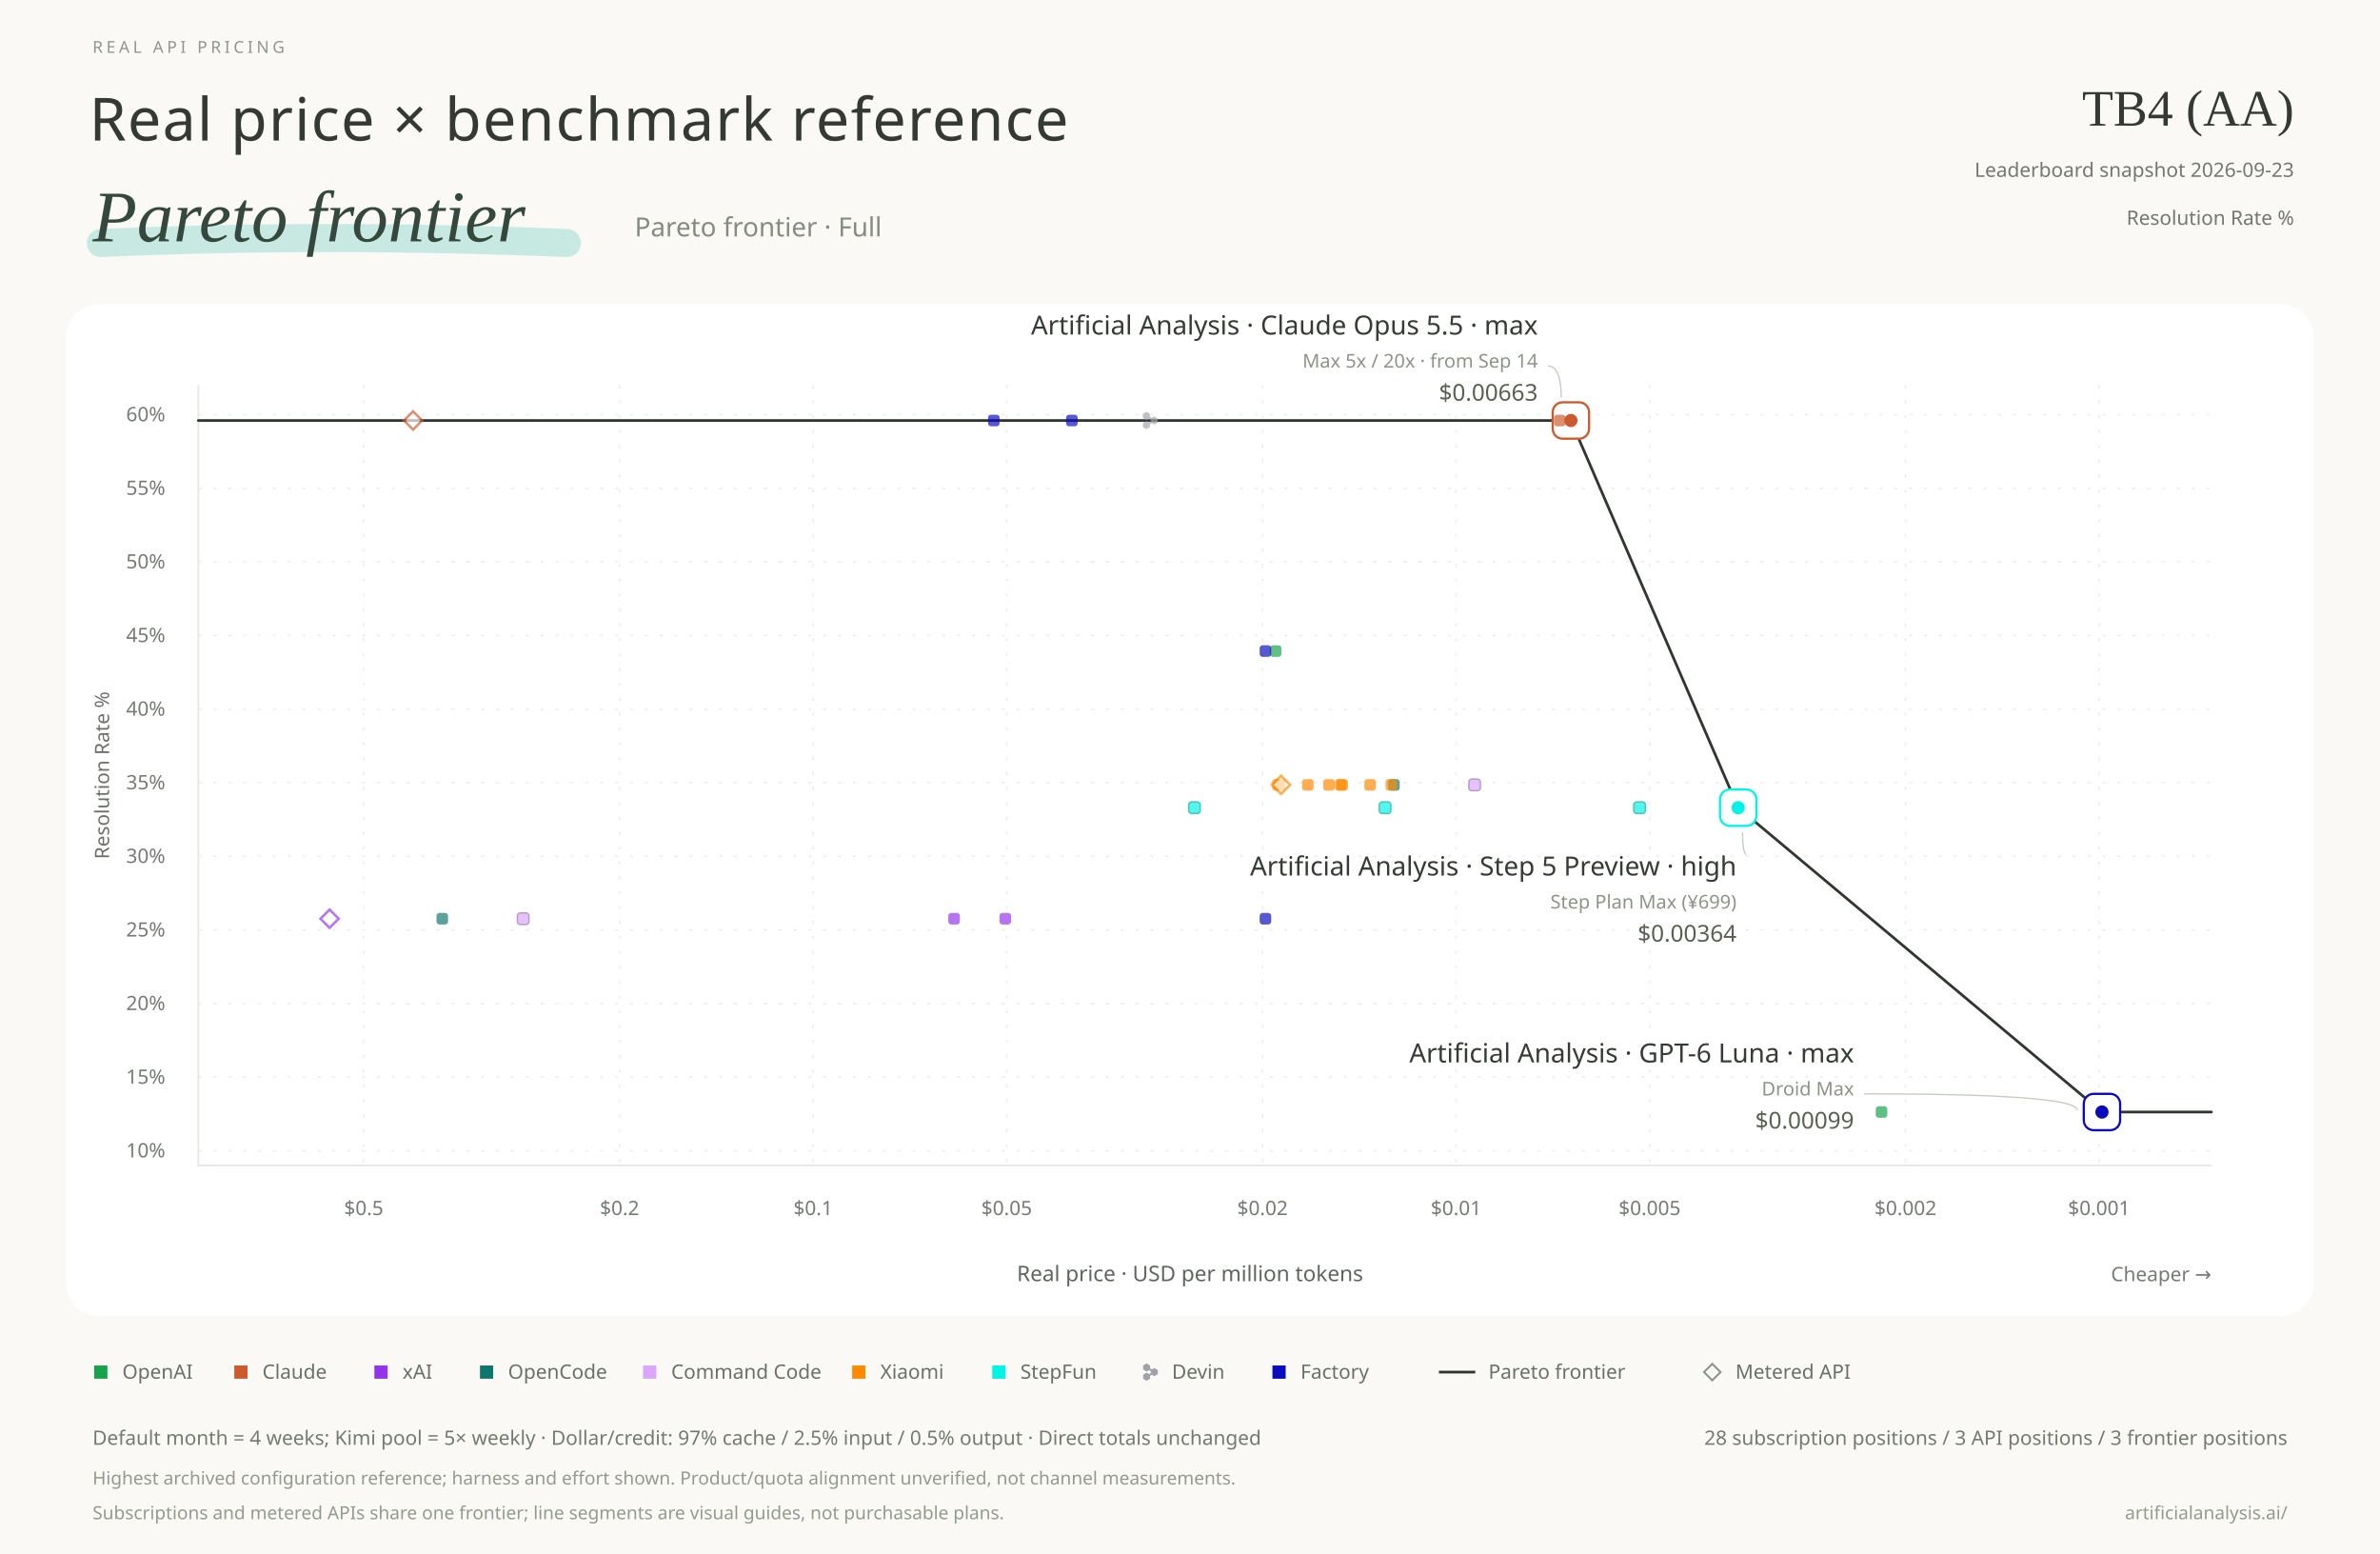
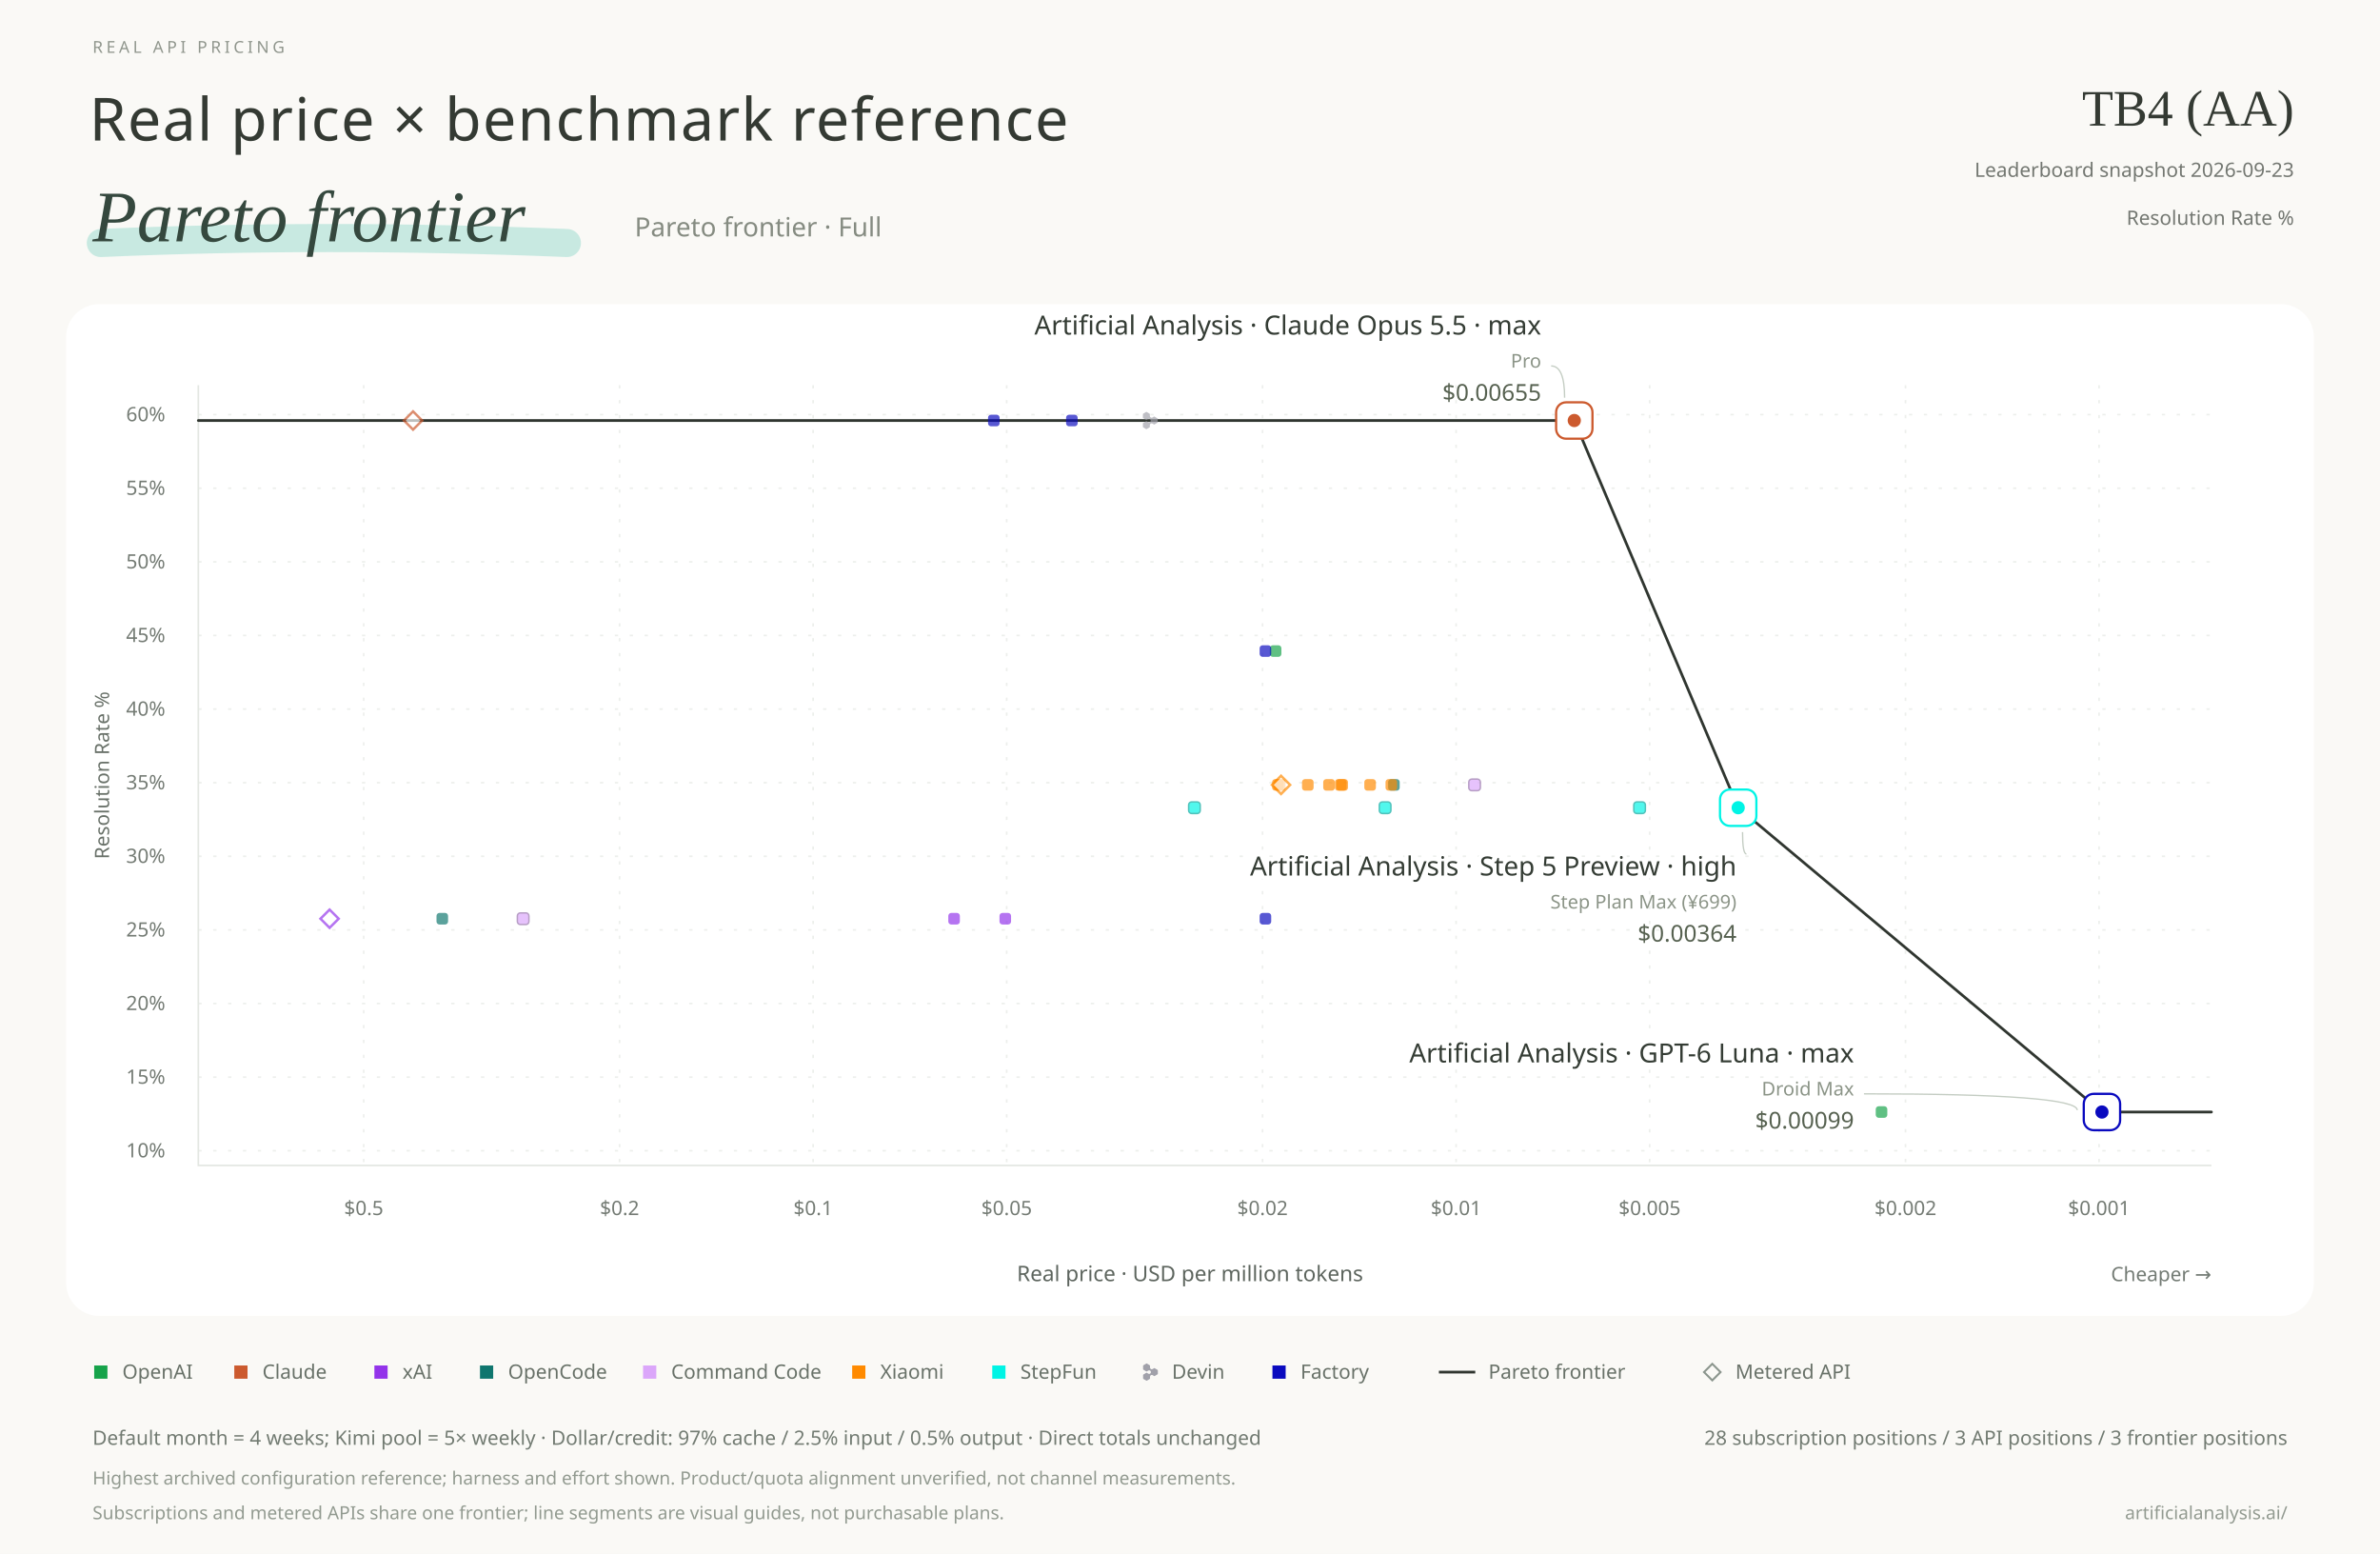
<svg xmlns="http://www.w3.org/2000/svg" width="1440" height="940" viewBox="0 0 1440 940" role="img" aria-labelledby="title desc">
  <style>text{font-family:"Microsoft YaHei","Segoe UI",sans-serif} .serif{font-family:"Times New Roman",serif} .number{font-family:"Segoe UI",sans-serif;font-variant-numeric:tabular-nums} .label-name{paint-order:stroke;stroke:#fff;stroke-width:5px;stroke-linejoin:round} .point:hover{opacity:1}</style>
  <rect width="1440" height="940" fill="#FAF9F6" />
  <text x="56.000" y="32.000" font-size="10" fill="#90968D" text-anchor="start" font-weight="400" letter-spacing="2.1">REAL API PRICING</text>
  <text x="54.000" y="85.000" font-size="36" fill="#343A33" text-anchor="start" font-weight="300" letter-spacing=".8">Real price × benchmark reference</text>
  <path d="M61 147 Q197 141 343 147" stroke="#9FDDD0" stroke-width="17" stroke-linecap="round" opacity=".55" fill="none" />
  <text x="56.000" y="146.000" font-size="44" fill="#35483E" text-anchor="start" font-weight="400" class="serif" font-style="italic">Pareto frontier</text>
  <text x="384.000" y="143.000" font-size="16" fill="#858B81" text-anchor="start" font-weight="300">Pareto frontier · Full</text>
  <text x="1388.000" y="76.000" font-size="31" fill="#343A33" text-anchor="end" font-weight="400" class="serif">TB4 (AA)</text>
  <text x="1388.000" y="107.000" font-size="12" fill="#737771" text-anchor="end" font-weight="400">Leaderboard snapshot  2026-09-23</text>
  <text x="1388.000" y="136.000" font-size="12" fill="#737771" text-anchor="end" font-weight="400">Resolution Rate %</text>
  <rect x="40" y="184" width="1360" height="612" rx="20" fill="#FFFFFF" />
  <path d="M1270.016 233V705" stroke="#E8EBE7" stroke-dasharray="2 7" opacity=".8" />
  <text x="1270.016" y="735.000" font-size="12" fill="#747B74" text-anchor="middle" font-weight="400" class="number">$0.001</text>
  <path d="M1152.909 233V705" stroke="#E8EBE7" stroke-dasharray="2 7" opacity=".8" />
  <text x="1152.909" y="735.000" font-size="12" fill="#747B74" text-anchor="middle" font-weight="400" class="number">$0.002</text>
  <path d="M998.101 233V705" stroke="#E8EBE7" stroke-dasharray="2 7" opacity=".8" />
  <text x="998.101" y="735.000" font-size="12" fill="#747B74" text-anchor="middle" font-weight="400" class="number">$0.005</text>
  <path d="M880.994 233V705" stroke="#E8EBE7" stroke-dasharray="2 7" opacity=".8" />
  <text x="880.994" y="735.000" font-size="12" fill="#747B74" text-anchor="middle" font-weight="400" class="number">$0.01</text>
  <path d="M763.886 233V705" stroke="#E8EBE7" stroke-dasharray="2 7" opacity=".8" />
  <text x="763.886" y="735.000" font-size="12" fill="#747B74" text-anchor="middle" font-weight="400" class="number">$0.02</text>
  <path d="M609.079 233V705" stroke="#E8EBE7" stroke-dasharray="2 7" opacity=".8" />
  <text x="609.079" y="735.000" font-size="12" fill="#747B74" text-anchor="middle" font-weight="400" class="number">$0.05</text>
  <path d="M491.971 233V705" stroke="#E8EBE7" stroke-dasharray="2 7" opacity=".8" />
  <text x="491.971" y="735.000" font-size="12" fill="#747B74" text-anchor="middle" font-weight="400" class="number">$0.1</text>
  <path d="M374.864 233V705" stroke="#E8EBE7" stroke-dasharray="2 7" opacity=".8" />
  <text x="374.864" y="735.000" font-size="12" fill="#747B74" text-anchor="middle" font-weight="400" class="number">$0.2</text>
  <path d="M220.056 233V705" stroke="#E8EBE7" stroke-dasharray="2 7" opacity=".8" />
  <text x="220.056" y="735.000" font-size="12" fill="#747B74" text-anchor="middle" font-weight="400" class="number">$0.5</text>
  <path d="M120 696.094H1338" stroke="#E8EBE7" stroke-dasharray="2 7" opacity=".8" />
  <text x="100.000" y="700.094" font-size="12" fill="#747B74" text-anchor="end" font-weight="400" class="number">10%</text>
  <path d="M120 651.566H1338" stroke="#E8EBE7" stroke-dasharray="2 7" opacity=".8" />
  <text x="100.000" y="655.566" font-size="12" fill="#747B74" text-anchor="end" font-weight="400" class="number">15%</text>
  <path d="M120 607.038H1338" stroke="#E8EBE7" stroke-dasharray="2 7" opacity=".8" />
  <text x="100.000" y="611.038" font-size="12" fill="#747B74" text-anchor="end" font-weight="400" class="number">20%</text>
  <path d="M120 562.509H1338" stroke="#E8EBE7" stroke-dasharray="2 7" opacity=".8" />
  <text x="100.000" y="566.509" font-size="12" fill="#747B74" text-anchor="end" font-weight="400" class="number">25%</text>
  <path d="M120 517.981H1338" stroke="#E8EBE7" stroke-dasharray="2 7" opacity=".8" />
  <text x="100.000" y="521.981" font-size="12" fill="#747B74" text-anchor="end" font-weight="400" class="number">30%</text>
  <path d="M120 473.453H1338" stroke="#E8EBE7" stroke-dasharray="2 7" opacity=".8" />
  <text x="100.000" y="477.453" font-size="12" fill="#747B74" text-anchor="end" font-weight="400" class="number">35%</text>
  <path d="M120 428.925H1338" stroke="#E8EBE7" stroke-dasharray="2 7" opacity=".8" />
  <text x="100.000" y="432.925" font-size="12" fill="#747B74" text-anchor="end" font-weight="400" class="number">40%</text>
  <path d="M120 384.396H1338" stroke="#E8EBE7" stroke-dasharray="2 7" opacity=".8" />
  <text x="100.000" y="388.396" font-size="12" fill="#747B74" text-anchor="end" font-weight="400" class="number">45%</text>
  <path d="M120 339.868H1338" stroke="#E8EBE7" stroke-dasharray="2 7" opacity=".8" />
  <text x="100.000" y="343.868" font-size="12" fill="#747B74" text-anchor="end" font-weight="400" class="number">50%</text>
  <path d="M120 295.340H1338" stroke="#E8EBE7" stroke-dasharray="2 7" opacity=".8" />
  <text x="100.000" y="299.340" font-size="12" fill="#747B74" text-anchor="end" font-weight="400" class="number">55%</text>
  <path d="M120 250.811H1338" stroke="#E8EBE7" stroke-dasharray="2 7" opacity=".8" />
  <text x="100.000" y="254.811" font-size="12" fill="#747B74" text-anchor="end" font-weight="400" class="number">60%</text>
  <path d="M120 233V705H1338" fill="none" stroke="#E3E7E2" />
  <text x="66.000" y="469.000" font-size="12" fill="#697169" text-anchor="middle" font-weight="400" transform="rotate(-90 66 469.0)">Resolution Rate %</text>
  <text x="720.000" y="775.000" font-size="13" fill="#5D655E" text-anchor="middle" font-weight="400">Real price · USD per million tokens</text>
  <text x="1338.000" y="775.000" font-size="12" fill="#737B74" text-anchor="end" font-weight="400">Cheaper →</text>
-   <path id="frontier" d="M120.000,254.374 L950.452,254.374 L1051.674,488.592 L1271.764,672.672 L1338.000,672.672" fill="none" stroke="#303630" stroke-width="1.65" stroke-linecap="round" stroke-linejoin="round" />
+   <path id="frontier" d="M120.000,254.374 L952.511,254.374 L1051.674,488.592 L1271.764,672.672 L1338.000,672.672" fill="none" stroke="#303630" stroke-width="1.65" stroke-linecap="round" stroke-linejoin="round" />
  <g class="point" data-billing="subscription" data-frontier="false" data-price="0.019083969" data-score="43.94" data-x="771.807" data-y="393.836" transform="translate(771.807 393.836)">
    <rect x="-3.5" y="-3.5" width="7" height="7" rx="1.8" fill="#16A34A" opacity=".68" />
  </g>
  <g class="point" data-billing="subscription" data-frontier="false" data-price="0.0021793614" data-score="12.63" data-x="1138.399" data-y="672.672" transform="translate(1138.399 672.672)">
    <rect x="-3.5" y="-3.5" width="7" height="7" rx="1.8" fill="#16A34A" opacity=".68" />
  </g>
  <g class="point" data-billing="subscription" data-frontier="false" data-price="0.029895366" data-score="59.6" data-x="695.973" data-y="254.374" transform="translate(695.973 254.374)">
    <path transform="translate(-4.46 -5.23) scale(0.091)" d="M0 38.652V14.835C7.06768e-06 13.788 0.546 12.821 1.431 12.298L21.581 0.393C22.467 -0.131 23.558 -0.131 24.444 0.393L44.594 12.298C45.48 12.821 46.025 13.788 46.025 14.835V26.998C46.114 31.04 48.201 34.938 51.872 37.108C55.544 39.277 59.886 39.178 63.351 37.235L73.644 31.153C74.53 30.63 75.621 30.63 76.507 31.153L96.657 43.058C97.543 43.582 98.088 44.549 98.088 45.596V69.406C98.088 70.453 97.543 71.42 96.657 71.943L76.507 83.849C75.621 84.372 74.53 84.372 73.644 83.849L63.434 77.816C59.956 75.828 55.574 75.71 51.873 77.896C48.202 80.065 46.115 83.963 46.026 88.005V100.165C46.026 101.212 45.48 102.179 44.595 102.702L24.445 114.607C23.559 115.131 22.468 115.131 21.582 114.607L1.432 102.702C0.547 102.179 0.001 101.212 0.001 100.165V76.355C0.001 75.308 0.547 74.341 1.432 73.817L21.582 61.912C22.468 61.389 23.559 61.389 24.445 61.912L34.762 68.008C38.222 69.937 42.553 70.031 46.215 67.867C49.916 65.68 52.006 61.737 52.063 57.66C51.975 53.619 49.887 49.303 46.216 47.133C42.545 44.964 38.202 45.063 34.737 47.006L24.397 53.15C23.507 53.679 22.409 53.678 21.52 53.149L1.423 41.184C0.542 40.66 -7.06754e-06 39.695 0 38.652Z" fill="#A1A1AA" opacity="0.68" />
  </g>
  <g class="point" data-billing="subscription" data-frontier="false" data-price="0.039588282" data-score="59.6" data-x="648.527" data-y="254.374" transform="translate(648.527 254.374)">
    <rect x="-3.5" y="-3.5" width="7" height="7" rx="1.8" fill="#0A0ABF" opacity=".68" />
  </g>
  <g class="point" data-billing="subscription" data-frontier="false" data-price="0.052356021" data-score="59.6" data-x="601.299" data-y="254.374" transform="translate(601.299 254.374)">
    <rect x="-3.5" y="-3.5" width="7" height="7" rx="1.8" fill="#0A0ABF" opacity=".68" />
  </g>
-   <g class="point" data-billing="subscription" data-frontier="true" data-price="0.0066291018" data-score="59.6" data-x="950.452" data-y="254.374" transform="translate(950.452 254.374)">
+   <g class="point" data-billing="subscription" data-frontier="false" data-price="0.0066291018" data-score="59.6" data-x="950.452" data-y="254.374" transform="translate(950.452 254.374)">
+     <rect x="-3.5" y="-3.5" width="7" height="7" rx="1.8" fill="#CC5A2E" opacity=".68" />
+   </g>
+   <g class="point" data-billing="subscription" data-frontier="true" data-price="0.0065487885" data-score="59.6" data-x="952.511" data-y="254.374" transform="translate(952.511 254.374)">
    <rect x="-11" y="-11" width="22" height="22" rx="6" fill="#FFF" stroke="#CC5A2E" stroke-width="1.35" />
    <circle r="4" fill="#CC5A2E" />
-   </g>
-   <g class="point" data-billing="subscription" data-frontier="false" data-price="0.0068989307" data-score="59.6" data-x="943.711" data-y="254.374" transform="translate(943.711 254.374)">
-     <rect x="-3.5" y="-3.5" width="7" height="7" rx="1.8" fill="#CC5A2E" opacity=".68" />
  </g>
  <g class="point" data-billing="subscription" data-frontier="false" data-price="0.060362173" data-score="25.76" data-x="577.259" data-y="555.741" transform="translate(577.259 555.741)">
    <rect x="-3.5" y="-3.5" width="7" height="7" rx="1.8" fill="#9333EA" opacity=".68" />
  </g>
  <g class="point" data-billing="subscription" data-frontier="false" data-price="0.050251256" data-score="25.76" data-x="608.232" data-y="555.741" transform="translate(608.232 555.741)">
    <rect x="-3.5" y="-3.5" width="7" height="7" rx="1.8" fill="#9333EA" opacity=".68" />
  </g>
  <g class="point" data-billing="subscription" data-frontier="false" data-price="0.37735849" data-score="25.76" data-x="267.601" data-y="555.741" transform="translate(267.601 555.741)">
    <rect x="-3.5" y="-3.5" width="7" height="7" rx="1.8" fill="#0F766E" opacity=".68" />
  </g>
  <g class="point" data-billing="subscription" data-frontier="false" data-price="0.012493753" data-score="34.85" data-x="843.378" data-y="474.789" transform="translate(843.378 474.789)">
    <rect x="-3.5" y="-3.5" width="7" height="7" rx="1.8" fill="#0F766E" opacity=".68" />
  </g>
  <g class="point" data-billing="subscription" data-frontier="false" data-price="0.28248588" data-score="25.76" data-x="316.523" data-y="555.741" transform="translate(316.523 555.741)">
    <rect x="-3.5" y="-3.5" width="7" height="7" rx="1.8" fill="#DBA6FA" opacity=".68" stroke="#9571AA" stroke-width=".9" />
  </g>
  <g class="point" data-billing="subscription" data-frontier="false" data-price="0.0093589144" data-score="34.85" data-x="892.188" data-y="474.789" transform="translate(892.188 474.789)">
    <rect x="-3.5" y="-3.5" width="7" height="7" rx="1.8" fill="#DBA6FA" opacity=".68" stroke="#9571AA" stroke-width=".9" />
  </g>
  <g class="point" data-billing="subscription" data-frontier="false" data-price="0.025524451" data-score="33.3" data-x="722.678" data-y="488.592" transform="translate(722.678 488.592)">
    <rect x="-3.5" y="-3.5" width="7" height="7" rx="1.8" fill="#00F4E5" opacity=".68" stroke="#00A69C" stroke-width=".9" />
  </g>
  <g class="point" data-billing="subscription" data-frontier="false" data-price="0.012893591" data-score="33.3" data-x="838.056" data-y="488.592" transform="translate(838.056 488.592)">
    <rect x="-3.5" y="-3.5" width="7" height="7" rx="1.8" fill="#00F4E5" opacity=".68" stroke="#00A69C" stroke-width=".9" />
  </g>
  <g class="point" data-billing="subscription" data-frontier="false" data-price="0.0051833009" data-score="33.3" data-x="992.018" data-y="488.592" transform="translate(992.018 488.592)">
    <rect x="-3.5" y="-3.5" width="7" height="7" rx="1.8" fill="#00F4E5" opacity=".68" stroke="#00A69C" stroke-width=".9" />
  </g>
  <g class="point" data-billing="subscription" data-frontier="true" data-price="0.0036413211" data-score="33.3" data-x="1051.674" data-y="488.592" transform="translate(1051.674 488.592)">
    <rect x="-11" y="-11" width="22" height="22" rx="6" fill="#FFF" stroke="#00F4E5" stroke-width="1.35" />
    <circle r="4" fill="#00F4E5" />
  </g>
  <g class="point" data-billing="subscription" data-frontier="false" data-price="0.018927445" data-score="34.85" data-x="773.199" data-y="474.789" transform="translate(773.199 474.789)">
    <rect x="-3.5" y="-3.5" width="7" height="7" rx="1.8" fill="#FF8A00" opacity=".68" />
  </g>
  <g class="point" data-billing="subscription" data-frontier="false" data-price="0.01511335" data-score="34.85" data-x="811.218" data-y="474.789" transform="translate(811.218 474.789)">
    <rect x="-3.5" y="-3.5" width="7" height="7" rx="1.8" fill="#FF8A00" opacity=".68" />
  </g>
  <g class="point" data-billing="subscription" data-frontier="false" data-price="0.01880141" data-score="34.85" data-x="774.327" data-y="474.789" transform="translate(774.327 474.789)">
    <rect x="-3.5" y="-3.5" width="7" height="7" rx="1.8" fill="#FF8A00" opacity=".68" />
  </g>
  <g class="point" data-billing="subscription" data-frontier="false" data-price="0.015037594" data-score="34.85" data-x="812.067" data-y="474.789" transform="translate(812.067 474.789)">
    <rect x="-3.5" y="-3.5" width="7" height="7" rx="1.8" fill="#FF8A00" opacity=".68" />
  </g>
  <g class="point" data-billing="subscription" data-frontier="false" data-price="0.017006803" data-score="34.85" data-x="791.276" data-y="474.789" transform="translate(791.276 474.789)">
    <rect x="-3.5" y="-3.5" width="7" height="7" rx="1.8" fill="#FF8A00" opacity=".68" />
  </g>
  <g class="point" data-billing="subscription" data-frontier="false" data-price="0.013605442" data-score="34.85" data-x="828.976" data-y="474.789" transform="translate(828.976 474.789)">
    <rect x="-3.5" y="-3.5" width="7" height="7" rx="1.8" fill="#FF8A00" opacity=".68" />
  </g>
  <g class="point" data-billing="subscription" data-frontier="false" data-price="0.015762926" data-score="34.85" data-x="804.109" data-y="474.789" transform="translate(804.109 474.789)">
    <rect x="-3.5" y="-3.5" width="7" height="7" rx="1.8" fill="#FF8A00" opacity=".68" />
  </g>
  <g class="point" data-billing="subscription" data-frontier="false" data-price="0.01261034" data-score="34.85" data-x="841.809" data-y="474.789" transform="translate(841.809 474.789)">
    <rect x="-3.5" y="-3.5" width="7" height="7" rx="1.8" fill="#FF8A00" opacity=".68" />
  </g>
  <g class="point" data-billing="subscription" data-frontier="false" data-price="0.019794141" data-score="43.94" data-x="765.634" data-y="393.836" transform="translate(765.634 393.836)">
    <rect x="-3.5" y="-3.5" width="7" height="7" rx="1.8" fill="#0A0ABF" opacity=".68" />
  </g>
  <g class="point" data-billing="subscription" data-frontier="true" data-price="0.00098970705" data-score="12.63" data-x="1271.764" data-y="672.672" transform="translate(1271.764 672.672)">
    <rect x="-11" y="-11" width="22" height="22" rx="6" fill="#FFF" stroke="#0A0ABF" stroke-width="1.35" />
    <circle r="4" fill="#0A0ABF" />
  </g>
  <g class="point" data-billing="subscription" data-frontier="false" data-price="0.019794141" data-score="25.76" data-x="765.634" data-y="555.741" transform="translate(765.634 555.741)">
    <rect x="-3.5" y="-3.5" width="7" height="7" rx="1.8" fill="#0A0ABF" opacity=".68" />
  </g>
  <g class="point" data-billing="metered" data-frontier="false" data-price="0.565" data-score="25.76" data-x="199.407" data-y="555.741" transform="translate(199.407 555.741)">
    <path d="M0 -5.5L5.5 0 0 5.5 -5.5 0Z" fill="white" stroke="#9333EA" stroke-width="1.5" opacity=".68" />
  </g>
  <g class="point" data-billing="metered" data-frontier="false" data-price="0.018717" data-score="34.85" data-x="775.088" data-y="474.789" transform="translate(775.088 474.789)">
    <path d="M0 -5.5L5.5 0 0 5.5 -5.5 0Z" fill="white" stroke="#FF8A00" stroke-width="1.5" opacity=".68" />
  </g>
  <g class="point" data-billing="metered" data-frontier="false" data-price="0.419" data-score="59.6" data-x="249.916" data-y="254.374" transform="translate(249.916 254.374)">
    <path d="M0 -5.5L5.5 0 0 5.5 -5.5 0Z" fill="white" stroke="#CC5A2E" stroke-width="1.5" opacity=".68" />
  </g>
  <g class="front-label" data-model="claude-opus-5.5">
-     <path d="M944.594,240.565Q944.594,221.374 936.452,221.374" stroke="#C4CDC3" stroke-width=".8" fill="none" />
-     <text x="930.452" y="202.374" font-size="16" fill="#343C34" text-anchor="end" font-weight="400" class="label-name">Artificial Analysis · Claude Opus 5.5 · max</text>
-     <text x="930.452" y="222.374" font-size="11.5" fill="#8B9487" text-anchor="end" font-weight="400">Max 5x / 20x · from Sep 14</text>
-     <text x="930.452" y="242.374" font-size="14" fill="#566150" text-anchor="end" font-weight="400" class="number">$0.00663</text>
+     <path d="M946.653,240.565Q946.653,221.374 938.511,221.374" stroke="#C4CDC3" stroke-width=".8" fill="none" />
+     <text x="932.511" y="202.374" font-size="16" fill="#343C34" text-anchor="end" font-weight="400" class="label-name">Artificial Analysis · Claude Opus 5.5 · max</text>
+     <text x="932.511" y="222.374" font-size="11.5" fill="#8B9487" text-anchor="end" font-weight="400">Pro</text>
+     <text x="932.511" y="242.374" font-size="14" fill="#566150" text-anchor="end" font-weight="400" class="number">$0.00655</text>
  </g>
  <g class="front-label" data-model="step-5-preview">
    <path d="M1054.311,503.359Q1054.311,516.592 1056.674,516.592" stroke="#C4CDC3" stroke-width=".8" fill="none" />
    <text x="1050.674" y="529.592" font-size="16" fill="#343C34" text-anchor="end" font-weight="400" class="label-name">Artificial Analysis · Step 5 Preview · high</text>
    <text x="1050.674" y="549.592" font-size="11.5" fill="#8B9487" text-anchor="end" font-weight="400">Step Plan Max (¥699)</text>
    <text x="1050.674" y="569.592" font-size="14" fill="#566150" text-anchor="end" font-weight="400" class="number">$0.00364</text>
  </g>
  <g class="front-label" data-model="gpt-6-luna">
    <path d="M1256.808,671.530Q1256.808,661.672 1127.764,661.672" stroke="#C4CDC3" stroke-width=".8" fill="none" />
    <text x="1121.764" y="642.672" font-size="16" fill="#343C34" text-anchor="end" font-weight="400" class="label-name">Artificial Analysis · GPT-6 Luna · max</text>
    <text x="1121.764" y="662.672" font-size="11.5" fill="#8B9487" text-anchor="end" font-weight="400">Droid Max</text>
    <text x="1121.764" y="682.672" font-size="14" fill="#566150" text-anchor="end" font-weight="400" class="number">$0.00099</text>
  </g>
  <rect x="57" y="826" width="8" height="8" fill="#16A34A" />
  <text x="74.000" y="834.000" font-size="12" fill="#687168" text-anchor="start" font-weight="400">OpenAI</text>
  <rect x="141.76" y="826" width="8" height="8" fill="#CC5A2E" />
  <text x="158.760" y="834.000" font-size="12" fill="#687168" text-anchor="start" font-weight="400">Claude</text>
  <rect x="226.52" y="826" width="8" height="8" fill="#9333EA" />
  <text x="243.520" y="834.000" font-size="12" fill="#687168" text-anchor="start" font-weight="400">xAI</text>
  <rect x="290.4" y="826" width="8" height="8" fill="#0F766E" />
  <text x="307.400" y="834.000" font-size="12" fill="#687168" text-anchor="start" font-weight="400">OpenCode</text>
  <rect x="389.08" y="826" width="8" height="8" fill="#DBA6FA" />
  <text x="406.080" y="834.000" font-size="12" fill="#687168" text-anchor="start" font-weight="400">Command Code</text>
  <rect x="515.6" y="826" width="8" height="8" fill="#FF8A00" />
  <text x="532.600" y="834.000" font-size="12" fill="#687168" text-anchor="start" font-weight="400">Xiaomi</text>
  <rect x="600.36" y="826" width="8" height="8" fill="#00F4E5" />
  <text x="617.360" y="834.000" font-size="12" fill="#687168" text-anchor="start" font-weight="400">StepFun</text>
  <path transform="translate(691.62 824.77) scale(0.091)" d="M0 38.652V14.835C7.06768e-06 13.788 0.546 12.821 1.431 12.298L21.581 0.393C22.467 -0.131 23.558 -0.131 24.444 0.393L44.594 12.298C45.48 12.821 46.025 13.788 46.025 14.835V26.998C46.114 31.04 48.201 34.938 51.872 37.108C55.544 39.277 59.886 39.178 63.351 37.235L73.644 31.153C74.53 30.63 75.621 30.63 76.507 31.153L96.657 43.058C97.543 43.582 98.088 44.549 98.088 45.596V69.406C98.088 70.453 97.543 71.42 96.657 71.943L76.507 83.849C75.621 84.372 74.53 84.372 73.644 83.849L63.434 77.816C59.956 75.828 55.574 75.71 51.873 77.896C48.202 80.065 46.115 83.963 46.026 88.005V100.165C46.026 101.212 45.48 102.179 44.595 102.702L24.445 114.607C23.559 115.131 22.468 115.131 21.582 114.607L1.432 102.702C0.547 102.179 0.001 101.212 0.001 100.165V76.355C0.001 75.308 0.547 74.341 1.432 73.817L21.582 61.912C22.468 61.389 23.559 61.389 24.445 61.912L34.762 68.008C38.222 69.937 42.553 70.031 46.215 67.867C49.916 65.68 52.006 61.737 52.063 57.66C51.975 53.619 49.887 49.303 46.216 47.133C42.545 44.964 38.202 45.063 34.737 47.006L24.397 53.15C23.507 53.679 22.409 53.678 21.52 53.149L1.423 41.184C0.542 40.66 -7.06754e-06 39.695 0 38.652Z" fill="#A1A1AA" opacity="1.0" />
  <text x="709.080" y="834.000" font-size="12" fill="#687168" text-anchor="start" font-weight="400">Devin</text>
  <rect x="769.88" y="826" width="8" height="8" fill="#0A0ABF" />
  <text x="786.880" y="834.000" font-size="12" fill="#687168" text-anchor="start" font-weight="400">Factory</text>
  <path d="M870.6 830h22" stroke="#303630" stroke-width="1.65" />
  <text x="900.600" y="834.000" font-size="12" fill="#687168" text-anchor="start" font-weight="400">Pareto frontier</text>
  <path d="M1036.0 825l5 5-5 5-5-5Z" fill="none" stroke="#8B958D" stroke-width="1.2" />
  <text x="1050.000" y="834.000" font-size="12" fill="#687168" text-anchor="start" font-weight="400">Metered API</text>
  <text x="56.000" y="874.000" font-size="12" fill="#727B72" text-anchor="start" font-weight="400">Default month = 4 weeks; Kimi pool = 5× weekly · Dollar/credit: 97% cache / 2.5% input / 0.5% output · Direct totals unchanged</text>
  <text x="1384.000" y="874.000" font-size="12" fill="#727B72" text-anchor="end" font-weight="400">28 subscription positions / 3 API positions / 3 frontier positions</text>
  <text x="56.000" y="898.000" font-size="11" fill="#929A90" text-anchor="start" font-weight="400">Highest archived configuration reference; harness and effort shown. Product/quota alignment unverified, not channel measurements.</text>
  <text x="56.000" y="919.000" font-size="11" fill="#929A90" text-anchor="start" font-weight="400">Subscriptions and metered APIs share one frontier; line segments are visual guides, not purchasable plans.</text>
  <text x="1384.000" y="919.000" font-size="11" fill="#929A90" text-anchor="end" font-weight="400">artificialanalysis.ai/</text>
</svg>
